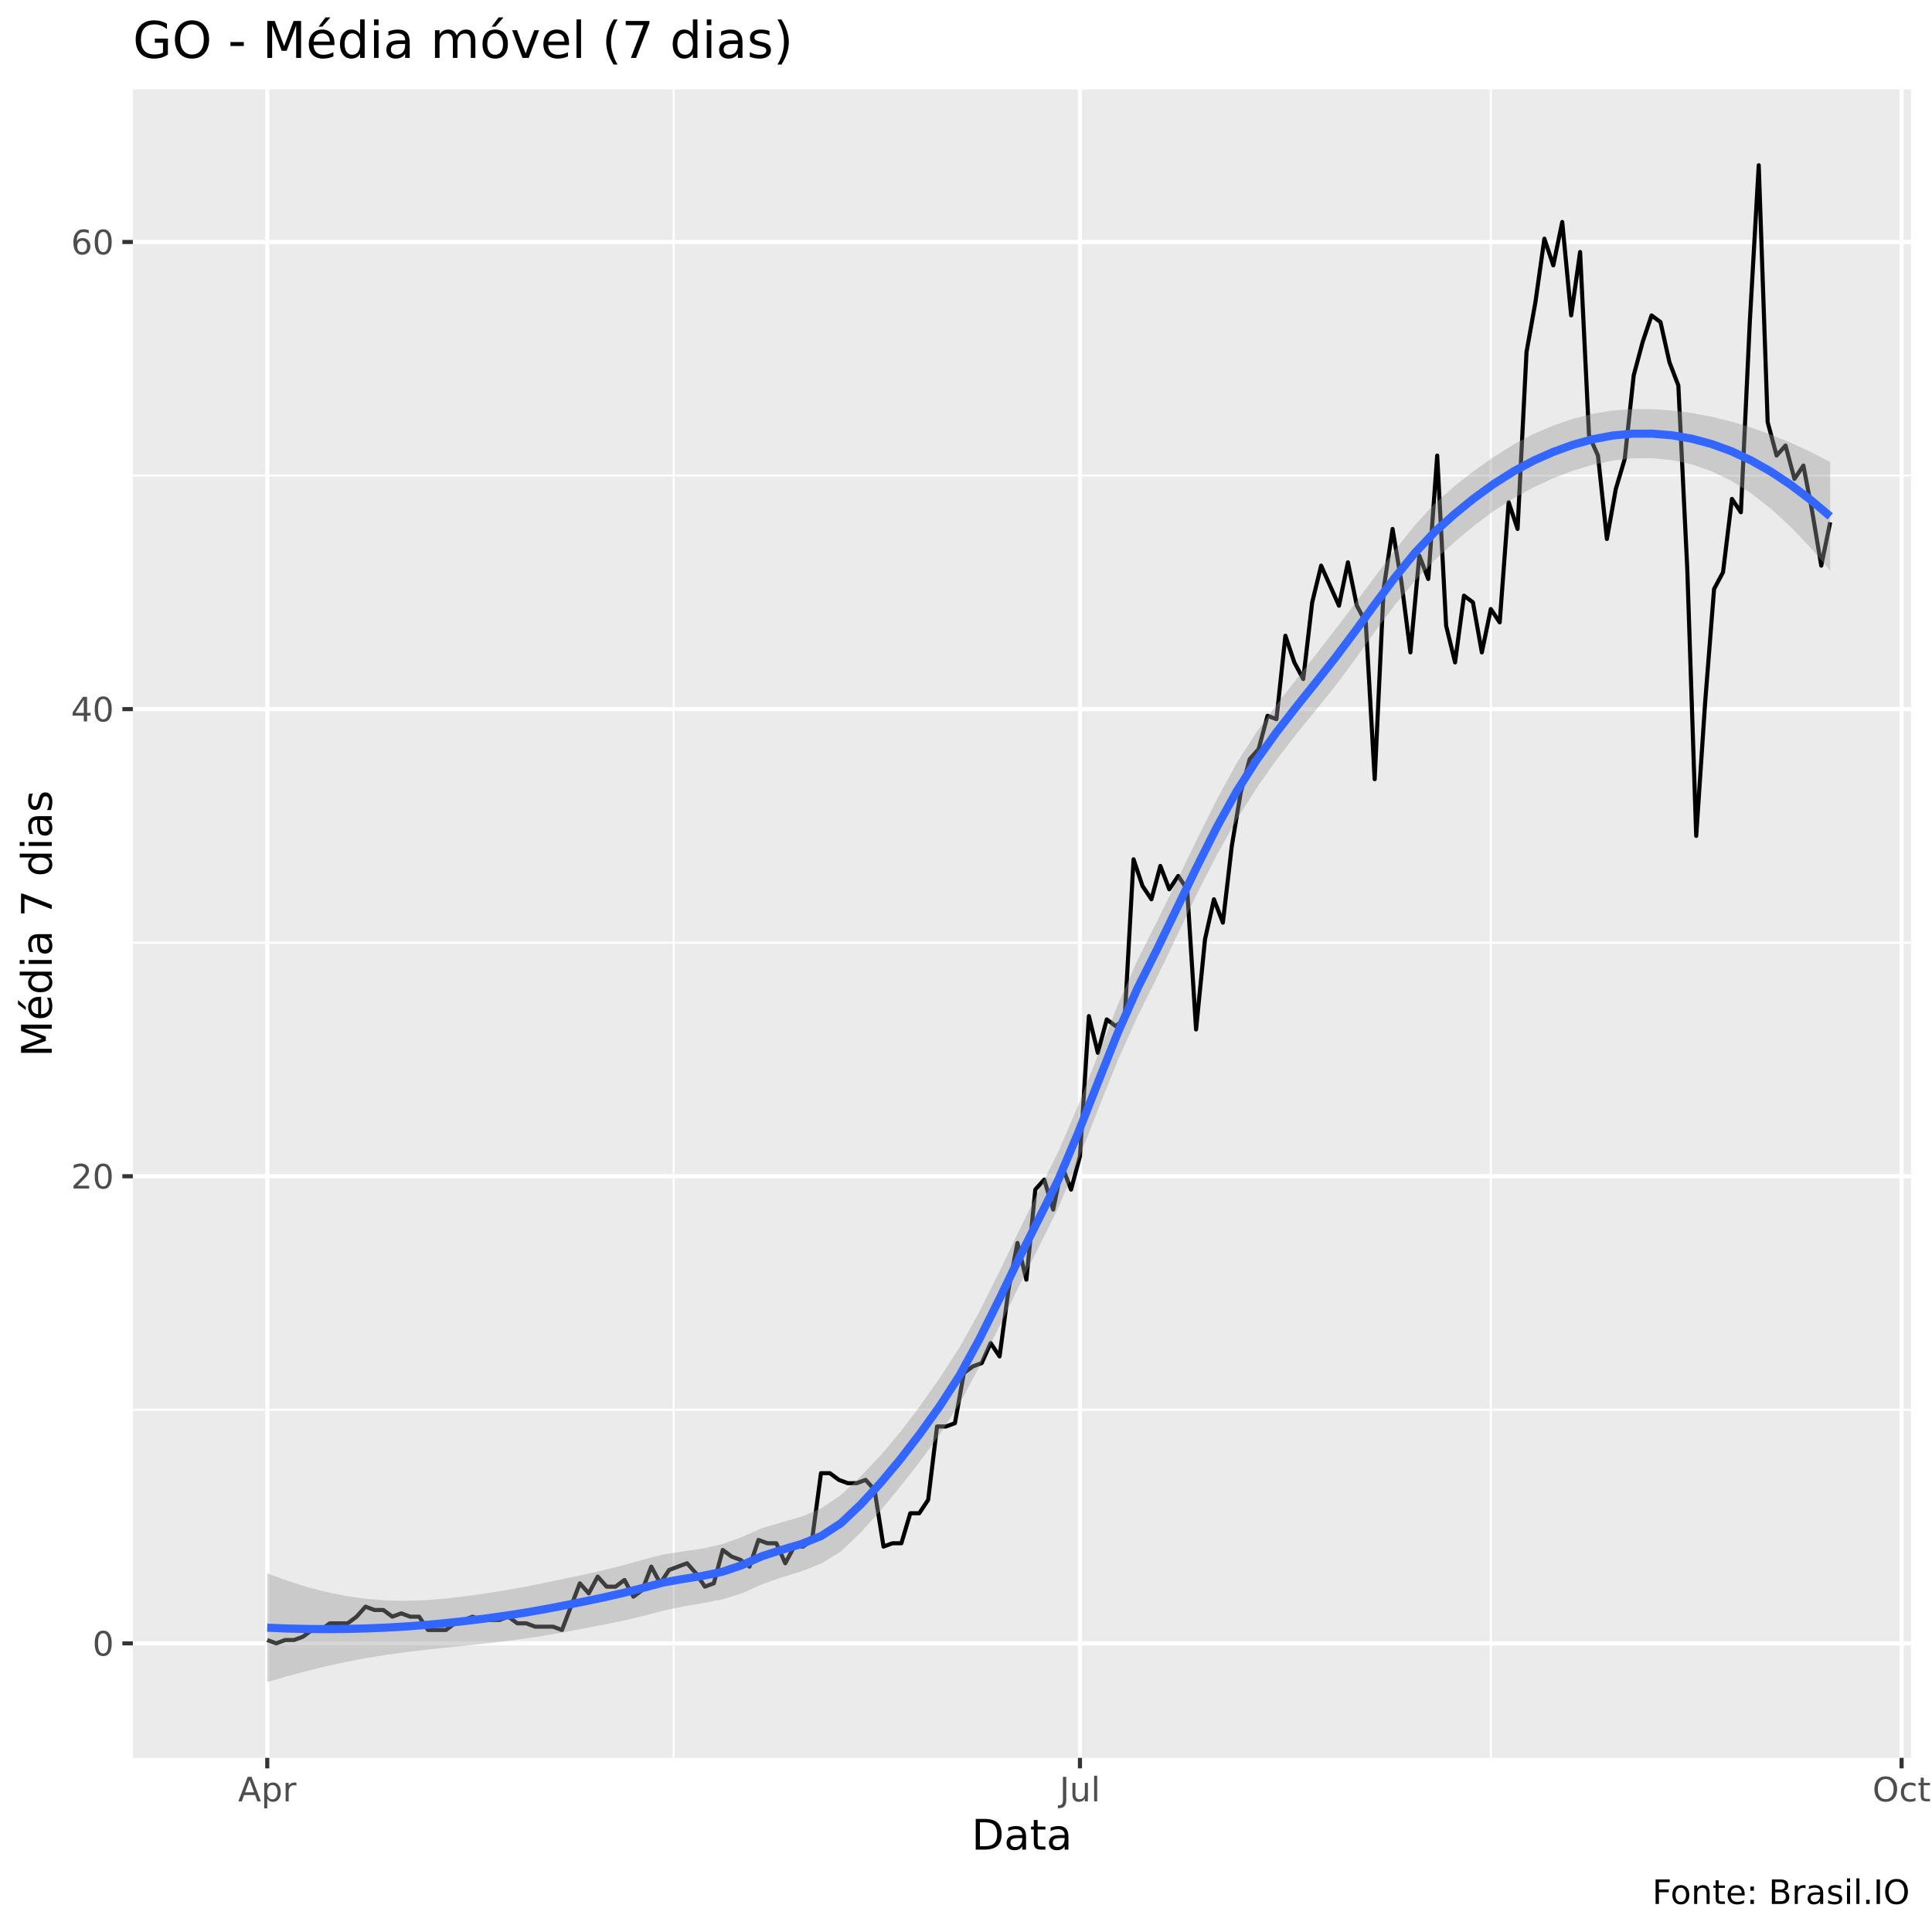
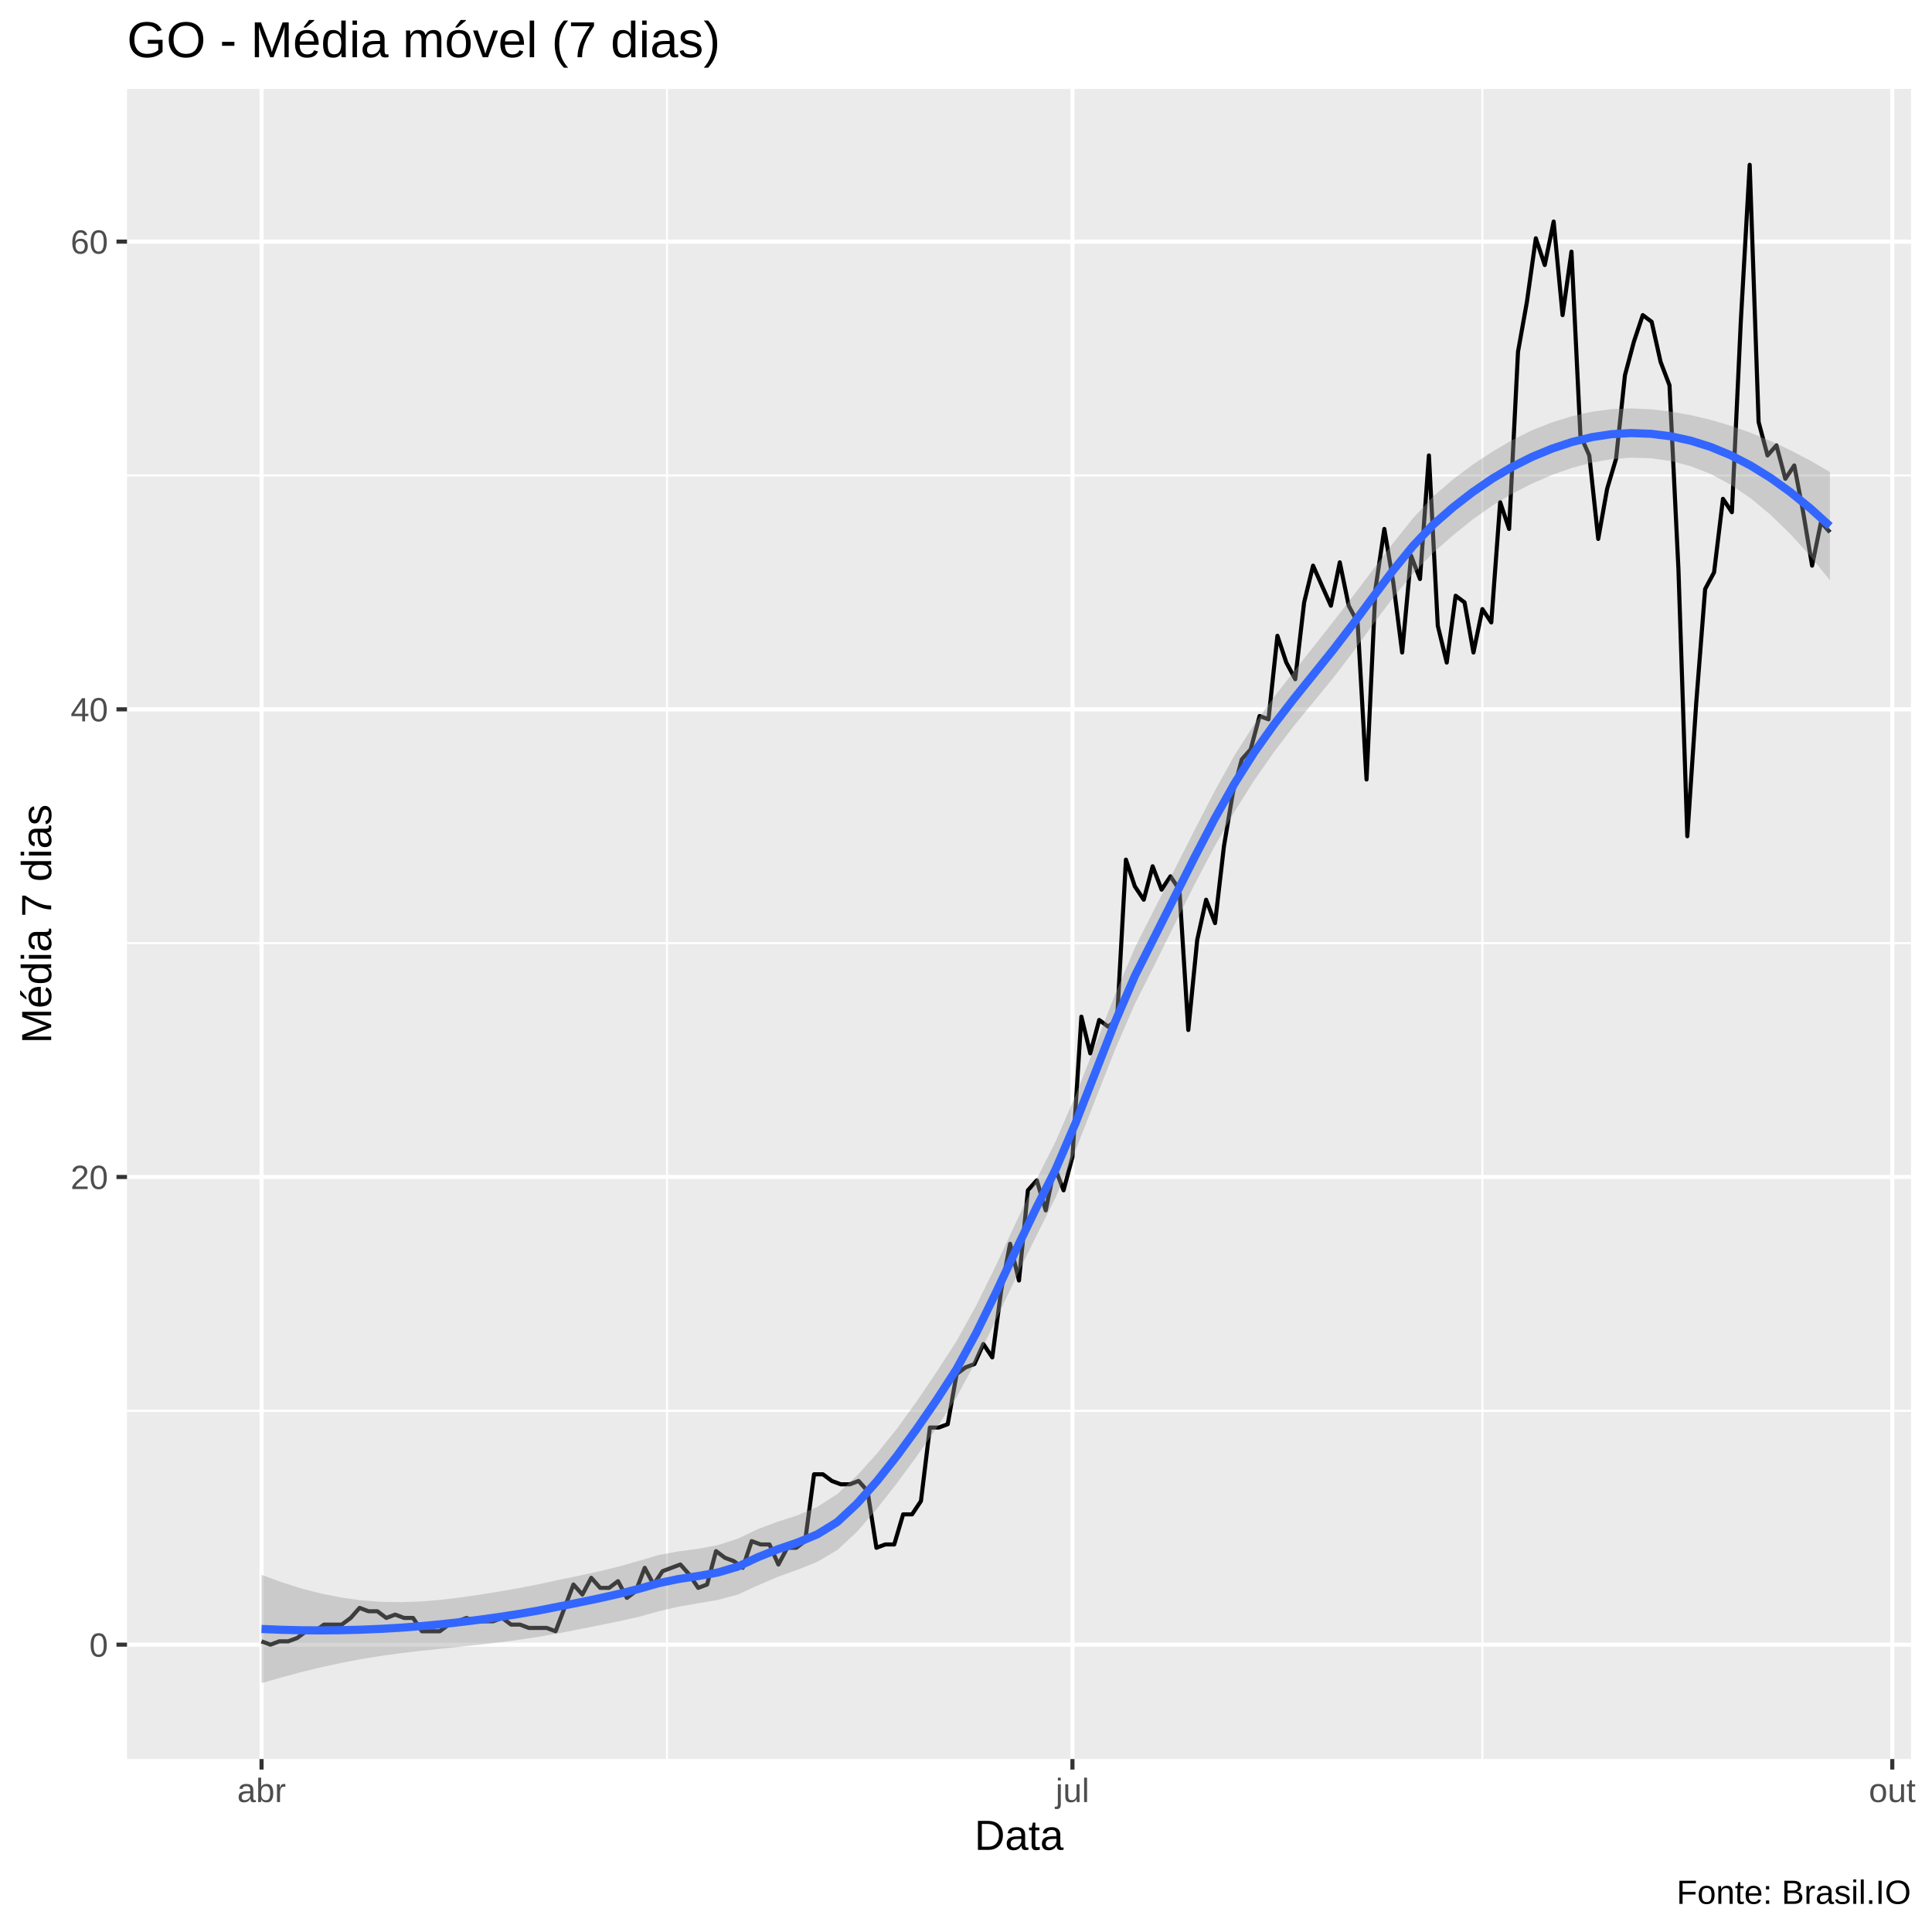
<svg xmlns="http://www.w3.org/2000/svg" viewBox="0 0 504.00 504.00">
  <defs>
    <style type="text/css">
    line, polyline, polygon, path, rect, circle {
      fill: none;
      stroke: #000000;
      stroke-linecap: round;
      stroke-linejoin: round;
      stroke-miterlimit: 10.00;
    }
  </style>
  </defs>
  <rect width="100%" height="100%" style="stroke: none; fill: #FFFFFF;" />
-   <rect x="0" y="0.00" width="504.00" height="504.00" style="stroke-width: 1.07; stroke: #FFFFFF; fill: #FFFFFF;" />
+   <rect x="0.00" y="0.00" width="504.00" height="504.00" style="stroke-width: 1.07; stroke: #FFFFFF; fill: #FFFFFF;" />
  <defs>
-     <clipPath id="cpMzQuNjZ8NDk4LjUyfDQ1OC41N3wyMy4zMw==">
-       <rect x="34.66" y="23.33" width="463.87" height="435.24" />
+     <clipPath id="cpMzMuMTN8NDk4LjUyfDQ1OC44OHwyMy4xOQ==">
+       <rect x="33.13" y="23.19" width="465.39" height="435.69" />
    </clipPath>
  </defs>
-   <rect x="34.66" y="23.33" width="463.87" height="435.24" style="stroke-width: 1.07; stroke: none; fill: #EBEBEB;" clip-path="url(#cpMzQuNjZ8NDk4LjUyfDQ1OC41N3wyMy4zMw==)" />
-   <polyline points="34.66,367.77 498.52,367.77 " style="stroke-width: 0.53; stroke: #FFFFFF; stroke-linecap: butt;" clip-path="url(#cpMzQuNjZ8NDk4LjUyfDQ1OC41N3wyMy4zMw==)" />
-   <polyline points="34.66,245.92 498.52,245.92 " style="stroke-width: 0.53; stroke: #FFFFFF; stroke-linecap: butt;" clip-path="url(#cpMzQuNjZ8NDk4LjUyfDQ1OC41N3wyMy4zMw==)" />
-   <polyline points="34.66,124.06 498.52,124.06 " style="stroke-width: 0.53; stroke: #FFFFFF; stroke-linecap: butt;" clip-path="url(#cpMzQuNjZ8NDk4LjUyfDQ1OC41N3wyMy4zMw==)" />
-   <polyline points="175.73,458.57 175.73,23.33 " style="stroke-width: 0.53; stroke: #FFFFFF; stroke-linecap: butt;" clip-path="url(#cpMzQuNjZ8NDk4LjUyfDQ1OC41N3wyMy4zMw==)" />
-   <polyline points="388.90,458.57 388.90,23.33 " style="stroke-width: 0.53; stroke: #FFFFFF; stroke-linecap: butt;" clip-path="url(#cpMzQuNjZ8NDk4LjUyfDQ1OC41N3wyMy4zMw==)" />
-   <polyline points="34.66,428.70 498.52,428.70 " style="stroke-width: 1.07; stroke: #FFFFFF; stroke-linecap: butt;" clip-path="url(#cpMzQuNjZ8NDk4LjUyfDQ1OC41N3wyMy4zMw==)" />
-   <polyline points="34.66,306.85 498.52,306.85 " style="stroke-width: 1.07; stroke: #FFFFFF; stroke-linecap: butt;" clip-path="url(#cpMzQuNjZ8NDk4LjUyfDQ1OC41N3wyMy4zMw==)" />
-   <polyline points="34.66,184.99 498.52,184.99 " style="stroke-width: 1.07; stroke: #FFFFFF; stroke-linecap: butt;" clip-path="url(#cpMzQuNjZ8NDk4LjUyfDQ1OC41N3wyMy4zMw==)" />
-   <polyline points="34.66,63.13 498.52,63.13 " style="stroke-width: 1.07; stroke: #FFFFFF; stroke-linecap: butt;" clip-path="url(#cpMzQuNjZ8NDk4LjUyfDQ1OC41N3wyMy4zMw==)" />
-   <polyline points="69.72,458.57 69.72,23.33 " style="stroke-width: 1.07; stroke: #FFFFFF; stroke-linecap: butt;" clip-path="url(#cpMzQuNjZ8NDk4LjUyfDQ1OC41N3wyMy4zMw==)" />
-   <polyline points="281.73,458.57 281.73,23.33 " style="stroke-width: 1.07; stroke: #FFFFFF; stroke-linecap: butt;" clip-path="url(#cpMzQuNjZ8NDk4LjUyfDQ1OC41N3wyMy4zMw==)" />
-   <polyline points="496.07,458.57 496.07,23.33 " style="stroke-width: 1.07; stroke: #FFFFFF; stroke-linecap: butt;" clip-path="url(#cpMzQuNjZ8NDk4LjUyfDQ1OC41N3wyMy4zMw==)" />
-   <polyline points="69.72,427.83 72.05,428.70 74.38,427.83 76.71,427.83 79.04,426.96 81.37,425.22 83.70,425.22 86.03,423.48 88.36,423.48 90.69,423.48 93.02,421.74 95.35,419.13 97.68,420.00 100.01,420.00 102.34,421.74 104.67,420.87 107.00,421.74 109.33,421.74 111.66,425.22 113.99,425.22 116.32,425.22 118.65,423.48 120.97,422.61 123.30,421.74 125.63,422.61 127.96,422.61 130.29,422.61 132.62,421.74 134.95,423.48 137.28,423.48 139.61,424.35 141.94,424.35 144.27,424.35 146.60,425.22 148.93,419.13 151.26,413.04 153.59,415.65 155.92,411.29 158.25,413.91 160.58,413.91 162.91,412.16 165.24,416.52 167.57,414.78 169.90,408.68 172.23,413.04 174.56,409.55 176.89,408.68 179.22,407.81 181.55,410.42 183.88,413.91 186.21,413.04 188.54,404.33 190.87,406.07 193.20,406.94 195.53,408.68 197.86,401.72 200.19,402.59 202.52,402.59 204.85,407.81 207.18,403.46 209.51,403.46 211.84,401.72 214.17,384.31 216.50,384.31 218.83,386.05 221.16,386.92 223.49,386.92 225.82,386.05 228.15,388.66 230.48,403.46 232.81,402.59 235.14,402.59 237.47,394.76 239.80,394.76 242.13,391.27 244.45,372.13 246.78,372.13 249.11,371.26 251.44,358.20 253.77,356.46 256.10,355.59 258.43,350.37 260.76,353.85 263.09,336.44 265.42,324.25 267.75,333.83 270.08,310.33 272.41,307.72 274.74,315.55 277.07,304.23 279.40,310.33 281.73,301.62 284.06,265.07 286.39,274.64 288.72,265.94 291.05,267.68 293.38,265.94 295.71,224.16 298.04,231.12 300.37,234.60 302.70,225.90 305.03,231.99 307.36,228.51 309.69,231.99 312.02,268.55 314.35,245.05 316.68,234.60 319.01,240.69 321.34,220.67 323.67,206.75 326.00,198.04 328.33,195.43 330.66,186.73 332.99,187.60 335.32,165.84 337.65,172.80 339.98,177.15 342.31,157.13 344.64,147.56 346.97,152.78 349.30,158.01 351.63,146.69 353.96,158.01 356.29,162.36 358.62,203.27 360.95,153.65 363.28,137.99 365.60,151.91 367.93,170.19 370.26,144.95 372.59,151.04 374.92,118.84 377.25,163.23 379.58,172.80 381.91,155.39 384.24,157.13 386.57,170.19 388.90,158.88 391.23,162.36 393.56,131.02 395.89,137.99 398.22,91.85 400.55,78.80 402.88,62.26 405.21,69.22 407.54,57.91 409.87,82.28 412.20,65.74 414.53,113.61 416.86,118.84 419.19,140.60 421.52,127.54 423.85,119.71 426.18,97.95 428.51,89.24 430.84,82.28 433.17,84.02 435.50,94.47 437.83,100.56 440.16,148.43 442.49,218.06 444.82,183.25 447.15,153.65 449.48,149.30 451.81,130.15 454.14,133.63 456.47,84.02 458.80,43.11 461.13,110.13 463.46,118.84 465.79,116.23 468.12,124.93 470.45,121.45 472.78,133.63 475.11,147.56 477.44,136.25 " style="stroke-width: 1.07; stroke-linecap: butt;" clip-path="url(#cpMzQuNjZ8NDk4LjUyfDQ1OC41N3wyMy4zMw==)" />
-   <polygon points="69.72,410.44 74.88,412.35 80.04,413.98 85.20,415.32 90.36,416.36 95.52,417.08 100.68,417.50 105.85,417.61 111.01,417.44 116.17,417.03 121.33,416.42 126.49,415.70 131.65,414.88 136.81,413.96 141.97,412.94 147.13,411.85 152.29,410.79 157.46,409.63 162.62,408.31 167.78,406.86 172.94,405.52 178.10,404.73 183.26,403.98 188.42,402.81 193.58,400.94 198.74,398.65 203.90,397.13 209.07,395.65 214.23,393.46 219.39,390.00 224.55,385.13 229.71,379.68 234.87,373.56 240.03,366.74 245.19,359.41 250.35,351.46 255.51,342.14 260.68,331.80 265.84,321.03 271.00,310.59 276.16,300.29 281.32,288.21 286.48,275.10 291.64,262.05 296.80,250.31 301.96,240.11 307.12,229.57 312.28,218.89 317.45,208.51 322.61,199.05 327.77,191.02 332.93,183.96 338.09,177.33 343.25,170.78 348.41,164.12 353.57,157.29 358.73,150.38 363.89,143.52 369.06,137.04 374.22,131.43 379.38,126.86 384.54,122.81 389.70,119.18 394.86,115.95 400.02,113.22 405.18,111.02 410.34,109.26 415.50,107.94 420.67,107.09 425.83,106.70 430.99,106.73 436.15,107.09 441.31,107.75 446.47,108.71 451.63,109.97 456.79,111.52 461.95,113.36 467.11,115.48 472.27,117.87 477.44,120.54 477.44,148.89 472.27,142.83 467.11,137.42 461.95,132.69 456.79,128.68 451.63,125.43 446.47,122.92 441.31,121.14 436.15,120.02 430.99,119.53 425.83,119.58 420.67,120.16 415.50,121.24 410.34,122.78 405.18,124.77 400.02,127.16 394.86,129.97 389.70,133.28 384.54,137.13 379.38,141.47 374.22,146.17 369.06,151.55 363.89,157.79 358.73,164.70 353.57,171.90 348.41,178.86 343.25,185.28 338.09,191.60 332.93,198.29 327.77,205.64 322.61,213.79 317.45,223.00 312.28,233.15 307.12,243.91 301.96,254.73 296.80,265.04 291.64,276.53 286.48,289.36 281.32,302.55 276.16,314.92 271.00,325.32 265.84,335.50 260.68,346.06 255.51,356.49 250.35,366.10 245.19,374.13 240.03,381.20 234.87,387.81 229.71,394.04 224.55,399.78 219.39,404.71 214.23,407.91 209.07,409.90 203.90,411.50 198.74,413.31 193.58,415.65 188.42,417.24 183.26,418.23 178.10,419.10 172.94,420.19 167.78,421.57 162.62,422.78 157.46,423.82 152.29,424.82 147.13,425.80 141.97,426.70 136.81,427.48 131.65,428.17 126.49,428.77 121.33,429.31 116.17,429.83 111.01,430.38 105.85,430.99 100.68,431.71 95.52,432.55 90.36,433.52 85.20,434.65 80.04,435.92 74.88,437.30 69.72,438.79 " style="stroke-width: 0.00; stroke: none; fill: #999999; fill-opacity: 0.40;" clip-path="url(#cpMzQuNjZ8NDk4LjUyfDQ1OC41N3wyMy4zMw==)" />
-   <polyline points="69.72,410.44 74.88,412.35 80.04,413.98 85.20,415.32 90.36,416.36 95.52,417.08 100.68,417.50 105.85,417.61 111.01,417.44 116.17,417.03 121.33,416.42 126.49,415.70 131.65,414.88 136.81,413.96 141.97,412.94 147.13,411.85 152.29,410.79 157.46,409.63 162.62,408.31 167.78,406.86 172.94,405.52 178.10,404.73 183.26,403.98 188.42,402.81 193.58,400.94 198.74,398.65 203.90,397.13 209.07,395.65 214.23,393.46 219.39,390.00 224.55,385.13 229.71,379.68 234.87,373.56 240.03,366.74 245.19,359.41 250.35,351.46 255.51,342.14 260.68,331.80 265.84,321.03 271.00,310.59 276.16,300.29 281.32,288.21 286.48,275.10 291.64,262.05 296.80,250.31 301.96,240.11 307.12,229.57 312.28,218.89 317.45,208.51 322.61,199.05 327.77,191.02 332.93,183.96 338.09,177.33 343.25,170.78 348.41,164.12 353.57,157.29 358.73,150.38 363.89,143.52 369.06,137.04 374.22,131.43 379.38,126.86 384.54,122.81 389.70,119.18 394.86,115.95 400.02,113.22 405.18,111.02 410.34,109.26 415.50,107.94 420.67,107.09 425.83,106.70 430.99,106.73 436.15,107.09 441.31,107.75 446.47,108.71 451.63,109.97 456.79,111.52 461.95,113.36 467.11,115.48 472.27,117.87 477.44,120.54 " style="stroke-width: 2.13; stroke: none;" clip-path="url(#cpMzQuNjZ8NDk4LjUyfDQ1OC41N3wyMy4zMw==)" />
-   <polyline points="477.44,148.89 472.27,142.83 467.11,137.42 461.95,132.69 456.79,128.68 451.63,125.43 446.47,122.92 441.31,121.14 436.15,120.02 430.99,119.53 425.83,119.58 420.67,120.16 415.50,121.24 410.34,122.78 405.18,124.77 400.02,127.16 394.86,129.97 389.70,133.28 384.54,137.13 379.38,141.47 374.22,146.17 369.06,151.55 363.89,157.79 358.73,164.70 353.57,171.90 348.41,178.86 343.25,185.28 338.09,191.60 332.93,198.29 327.77,205.64 322.61,213.79 317.45,223.00 312.28,233.15 307.12,243.91 301.96,254.73 296.80,265.04 291.64,276.53 286.48,289.36 281.32,302.55 276.16,314.92 271.00,325.32 265.84,335.50 260.68,346.06 255.51,356.49 250.35,366.10 245.19,374.13 240.03,381.20 234.87,387.81 229.71,394.04 224.55,399.78 219.39,404.71 214.23,407.91 209.07,409.90 203.90,411.50 198.74,413.31 193.58,415.65 188.42,417.24 183.26,418.23 178.10,419.10 172.94,420.19 167.78,421.57 162.62,422.78 157.46,423.82 152.29,424.82 147.13,425.80 141.97,426.70 136.81,427.48 131.65,428.17 126.49,428.77 121.33,429.31 116.17,429.83 111.01,430.38 105.85,430.99 100.68,431.71 95.52,432.55 90.36,433.52 85.20,434.65 80.04,435.92 74.88,437.30 69.72,438.79 " style="stroke-width: 2.13; stroke: none;" clip-path="url(#cpMzQuNjZ8NDk4LjUyfDQ1OC41N3wyMy4zMw==)" />
-   <polyline points="69.72,424.61 74.88,424.83 80.04,424.95 85.20,424.99 90.36,424.94 95.52,424.81 100.68,424.60 105.85,424.30 111.01,423.91 116.17,423.43 121.33,422.87 126.49,422.24 131.65,421.52 136.81,420.72 141.97,419.82 147.13,418.83 152.29,417.80 157.46,416.72 162.62,415.54 167.78,414.22 172.94,412.85 178.10,411.92 183.26,411.10 188.42,410.03 193.58,408.29 198.74,405.98 203.90,404.31 209.07,402.78 214.23,400.69 219.39,397.35 224.55,392.46 229.71,386.86 234.87,380.68 240.03,373.97 245.19,366.77 250.35,358.78 255.51,349.31 260.68,338.93 265.84,328.26 271.00,317.95 276.16,307.61 281.32,295.38 286.48,282.23 291.64,269.29 296.80,257.68 301.96,247.42 307.12,236.74 312.28,226.02 317.45,215.75 322.61,206.42 327.77,198.33 332.93,191.12 338.09,184.47 343.25,178.03 348.41,171.49 353.57,164.60 358.73,157.54 363.89,150.65 369.06,144.29 374.22,138.80 379.38,134.16 384.54,129.97 389.70,126.23 394.86,122.96 400.02,120.19 405.18,117.90 410.34,116.02 415.50,114.59 420.67,113.62 425.83,113.14 430.99,113.13 436.15,113.55 441.31,114.44 446.47,115.82 451.63,117.70 456.79,120.10 461.95,123.02 467.11,126.45 472.27,130.35 477.44,134.71 " style="stroke-width: 2.13; stroke: #3366FF; stroke-linecap: butt;" clip-path="url(#cpMzQuNjZ8NDk4LjUyfDQ1OC41N3wyMy4zMw==)" />
+   <rect x="33.13" y="23.19" width="465.39" height="435.69" style="stroke-width: 1.07; stroke: none; fill: #EBEBEB;" clip-path="url(#cpMzMuMTN8NDk4LjUyfDQ1OC44OHwyMy4xOQ==)" />
+   <polyline points="33.13,368.04 498.52,368.04 " style="stroke-width: 0.53; stroke: #FFFFFF; stroke-linecap: butt;" clip-path="url(#cpMzMuMTN8NDk4LjUyfDQ1OC44OHwyMy4xOQ==)" />
+   <polyline points="33.13,246.04 498.52,246.04 " style="stroke-width: 0.53; stroke: #FFFFFF; stroke-linecap: butt;" clip-path="url(#cpMzMuMTN8NDk4LjUyfDQ1OC44OHwyMy4xOQ==)" />
+   <polyline points="33.13,124.03 498.52,124.03 " style="stroke-width: 0.53; stroke: #FFFFFF; stroke-linecap: butt;" clip-path="url(#cpMzMuMTN8NDk4LjUyfDQ1OC44OHwyMy4xOQ==)" />
+   <polyline points="174.00,458.88 174.00,23.19 " style="stroke-width: 0.53; stroke: #FFFFFF; stroke-linecap: butt;" clip-path="url(#cpMzMuMTN8NDk4LjUyfDQ1OC44OHwyMy4xOQ==)" />
+   <polyline points="386.71,458.88 386.71,23.19 " style="stroke-width: 0.53; stroke: #FFFFFF; stroke-linecap: butt;" clip-path="url(#cpMzMuMTN8NDk4LjUyfDQ1OC44OHwyMy4xOQ==)" />
+   <polyline points="33.13,429.04 498.52,429.04 " style="stroke-width: 1.07; stroke: #FFFFFF; stroke-linecap: butt;" clip-path="url(#cpMzMuMTN8NDk4LjUyfDQ1OC44OHwyMy4xOQ==)" />
+   <polyline points="33.13,307.04 498.52,307.04 " style="stroke-width: 1.07; stroke: #FFFFFF; stroke-linecap: butt;" clip-path="url(#cpMzMuMTN8NDk4LjUyfDQ1OC44OHwyMy4xOQ==)" />
+   <polyline points="33.13,185.04 498.52,185.04 " style="stroke-width: 1.07; stroke: #FFFFFF; stroke-linecap: butt;" clip-path="url(#cpMzMuMTN8NDk4LjUyfDQ1OC44OHwyMy4xOQ==)" />
+   <polyline points="33.13,63.03 498.52,63.03 " style="stroke-width: 1.07; stroke: #FFFFFF; stroke-linecap: butt;" clip-path="url(#cpMzMuMTN8NDk4LjUyfDQ1OC44OHwyMy4xOQ==)" />
+   <polyline points="68.23,458.88 68.23,23.19 " style="stroke-width: 1.07; stroke: #FFFFFF; stroke-linecap: butt;" clip-path="url(#cpMzMuMTN8NDk4LjUyfDQ1OC44OHwyMy4xOQ==)" />
+   <polyline points="279.77,458.88 279.77,23.19 " style="stroke-width: 1.07; stroke: #FFFFFF; stroke-linecap: butt;" clip-path="url(#cpMzMuMTN8NDk4LjUyfDQ1OC44OHwyMy4xOQ==)" />
+   <polyline points="493.64,458.88 493.64,23.19 " style="stroke-width: 1.07; stroke: #FFFFFF; stroke-linecap: butt;" clip-path="url(#cpMzMuMTN8NDk4LjUyfDQ1OC44OHwyMy4xOQ==)" />
+   <polyline points="68.23,428.17 70.55,429.04 72.88,428.17 75.20,428.17 77.53,427.30 79.85,425.55 82.18,425.55 84.50,423.81 86.83,423.81 89.15,423.81 91.48,422.07 93.80,419.45 96.13,420.33 98.45,420.33 100.77,422.07 103.10,421.20 105.42,422.07 107.75,422.07 110.07,425.55 112.40,425.55 114.72,425.55 117.05,423.81 119.37,422.94 121.70,422.07 124.02,422.94 126.35,422.94 128.67,422.94 131.00,422.07 133.32,423.81 135.64,423.81 137.97,424.68 140.29,424.68 142.62,424.68 144.94,425.55 147.27,419.45 149.59,413.35 151.92,415.97 154.24,411.61 156.57,414.23 158.89,414.23 161.22,412.48 163.54,416.84 165.86,415.10 168.19,409.00 170.51,413.35 172.84,409.87 175.16,409.00 177.49,408.13 179.81,410.74 182.14,414.23 184.46,413.35 186.79,404.64 189.11,406.38 191.44,407.25 193.76,409.00 196.09,402.03 198.41,402.90 200.73,402.90 203.06,408.13 205.38,403.77 207.71,403.77 210.03,402.03 212.36,384.60 214.68,384.60 217.01,386.34 219.33,387.21 221.66,387.21 223.98,386.34 226.31,388.95 228.63,403.77 230.95,402.90 233.28,402.90 235.60,395.05 237.93,395.05 240.25,391.57 242.58,372.40 244.90,372.40 247.23,371.53 249.55,358.45 251.88,356.71 254.20,355.84 256.53,350.61 258.85,354.10 261.17,336.67 263.50,324.47 265.82,334.05 268.15,310.52 270.47,307.91 272.80,315.75 275.12,304.42 277.45,310.52 279.77,301.81 282.10,265.21 284.42,274.79 286.75,266.08 289.07,267.82 291.40,266.08 293.72,224.25 296.04,231.22 298.37,234.71 300.69,225.99 303.02,232.09 305.34,228.61 307.67,232.09 309.99,268.69 312.32,245.17 314.64,234.71 316.97,240.81 319.29,220.76 321.62,206.82 323.94,198.11 326.26,195.49 328.59,186.78 330.91,187.65 333.24,165.86 335.56,172.84 337.89,177.19 340.21,157.15 342.54,147.56 344.86,152.79 347.19,158.02 349.51,146.69 351.84,158.02 354.16,162.38 356.49,203.34 358.81,153.66 361.13,137.98 363.46,151.92 365.78,170.22 368.11,144.95 370.43,151.05 372.76,118.81 375.08,163.25 377.41,172.84 379.73,155.41 382.06,157.15 384.38,170.22 386.71,158.89 389.03,162.38 391.35,131.01 393.68,137.98 396.00,91.79 398.33,78.72 400.65,62.16 402.98,69.13 405.30,57.80 407.63,82.20 409.95,65.65 412.28,113.58 414.60,118.81 416.93,140.59 419.25,127.52 421.58,119.68 423.90,97.89 426.22,89.18 428.55,82.20 430.87,83.95 433.20,94.41 435.52,100.51 437.85,148.43 440.17,218.15 442.50,183.29 444.82,153.66 447.15,149.31 449.47,130.13 451.80,133.62 454.12,83.95 456.44,42.99 458.77,110.09 461.09,118.81 463.42,116.19 465.74,124.91 468.07,121.42 470.39,133.62 472.72,147.56 475.04,136.23 477.37,138.85 " style="stroke-width: 1.07; stroke-linecap: butt;" clip-path="url(#cpMzMuMTN8NDk4LjUyfDQ1OC44OHwyMy4xOQ==)" />
+   <polygon points="68.23,410.82 73.41,412.73 78.59,414.37 83.77,415.71 88.95,416.74 94.12,417.46 99.30,417.86 104.48,417.96 109.66,417.78 114.84,417.36 120.02,416.74 125.20,415.99 130.38,415.16 135.56,414.25 140.74,413.23 145.91,412.12 151.09,411.04 156.27,409.92 161.45,408.65 166.63,407.19 171.81,405.66 176.99,404.71 182.17,404.03 187.35,403.05 192.52,401.37 197.70,398.90 202.88,396.96 208.06,395.29 213.24,393.09 218.42,389.75 223.60,384.89 228.78,379.17 233.96,372.73 239.14,365.58 244.31,357.92 249.49,349.91 254.67,340.55 259.85,330.03 265.03,318.93 270.21,308.03 275.39,297.73 280.57,285.80 285.75,272.64 290.92,259.34 296.10,247.15 301.28,236.89 306.46,226.73 311.64,216.50 316.82,206.47 322.00,197.12 327.18,188.97 332.36,181.83 337.53,175.18 342.71,168.64 347.89,162.06 353.07,155.35 358.25,148.50 363.43,141.68 368.61,135.20 373.79,129.59 378.97,125.11 384.15,121.24 389.32,117.82 394.50,114.79 399.68,112.23 404.86,110.19 410.04,108.58 415.22,107.42 420.40,106.73 425.58,106.54 430.76,106.79 435.93,107.39 441.11,108.31 446.29,109.53 451.47,111.06 456.65,112.89 461.83,115.02 467.01,117.43 472.19,120.13 477.37,123.12 477.37,151.37 472.19,144.99 467.01,139.27 461.83,134.25 456.65,129.96 451.47,126.43 446.29,123.66 441.11,121.63 435.93,120.27 430.76,119.55 425.58,119.39 420.40,119.78 415.22,120.68 410.04,122.07 404.86,123.90 399.68,126.14 394.50,128.77 389.32,131.88 384.15,135.54 378.97,139.71 373.79,144.27 368.61,149.63 363.43,155.89 358.25,162.80 353.07,169.94 347.89,176.73 342.71,183.05 337.53,189.38 332.36,196.15 327.18,203.58 322.00,211.79 316.82,220.86 311.64,230.70 306.46,241.06 301.28,251.52 296.10,261.80 290.92,273.71 285.75,286.84 280.57,300.15 275.39,312.37 270.21,322.67 265.03,333.28 259.85,344.23 254.67,354.92 249.49,364.56 244.31,372.54 239.14,379.92 233.96,386.94 228.78,393.56 223.60,399.55 218.42,404.36 213.24,407.41 208.06,409.50 202.88,411.37 197.70,413.57 192.52,415.97 187.35,417.35 182.17,418.24 176.99,419.14 171.81,420.34 166.63,421.78 161.45,422.94 156.27,423.99 151.09,425.02 145.91,426.03 140.74,426.95 135.56,427.74 130.38,428.43 125.20,429.04 120.02,429.59 114.84,430.12 109.66,430.66 104.48,431.28 99.30,431.99 94.12,432.83 88.95,433.81 83.77,434.94 78.59,436.20 73.41,437.59 68.23,439.07 " style="stroke-width: 0.00; stroke: none; fill: #999999; fill-opacity: 0.40;" clip-path="url(#cpMzMuMTN8NDk4LjUyfDQ1OC44OHwyMy4xOQ==)" />
+   <polyline points="68.23,410.82 73.41,412.73 78.59,414.37 83.77,415.71 88.95,416.74 94.12,417.46 99.30,417.86 104.48,417.96 109.66,417.78 114.84,417.36 120.02,416.74 125.20,415.99 130.38,415.16 135.56,414.25 140.74,413.23 145.91,412.12 151.09,411.04 156.27,409.92 161.45,408.65 166.63,407.19 171.81,405.66 176.99,404.71 182.17,404.03 187.35,403.05 192.52,401.37 197.70,398.90 202.88,396.96 208.06,395.29 213.24,393.09 218.42,389.75 223.60,384.89 228.78,379.17 233.96,372.73 239.14,365.58 244.31,357.92 249.49,349.91 254.67,340.55 259.85,330.03 265.03,318.93 270.21,308.03 275.39,297.73 280.57,285.80 285.75,272.64 290.92,259.34 296.10,247.15 301.28,236.89 306.46,226.73 311.64,216.50 316.82,206.47 322.00,197.12 327.18,188.97 332.36,181.83 337.53,175.18 342.71,168.64 347.89,162.06 353.07,155.35 358.25,148.50 363.43,141.68 368.61,135.20 373.79,129.59 378.97,125.11 384.15,121.24 389.32,117.82 394.50,114.79 399.68,112.23 404.86,110.19 410.04,108.58 415.22,107.42 420.40,106.73 425.58,106.54 430.76,106.79 435.93,107.39 441.11,108.31 446.29,109.53 451.47,111.06 456.65,112.89 461.83,115.02 467.01,117.43 472.19,120.13 477.37,123.12 " style="stroke-width: 2.13; stroke: none;" clip-path="url(#cpMzMuMTN8NDk4LjUyfDQ1OC44OHwyMy4xOQ==)" />
+   <polyline points="477.37,151.37 472.19,144.99 467.01,139.27 461.83,134.25 456.65,129.96 451.47,126.43 446.29,123.66 441.11,121.63 435.93,120.27 430.76,119.55 425.58,119.39 420.40,119.78 415.22,120.68 410.04,122.07 404.86,123.90 399.68,126.14 394.50,128.77 389.32,131.88 384.15,135.54 378.97,139.71 373.79,144.27 368.61,149.63 363.43,155.89 358.25,162.80 353.07,169.94 347.89,176.73 342.71,183.05 337.53,189.38 332.36,196.15 327.18,203.58 322.00,211.79 316.82,220.86 311.64,230.70 306.46,241.06 301.28,251.52 296.10,261.80 290.92,273.71 285.75,286.84 280.57,300.15 275.39,312.37 270.21,322.67 265.03,333.28 259.85,344.23 254.67,354.92 249.49,364.56 244.31,372.54 239.14,379.92 233.96,386.94 228.78,393.56 223.60,399.55 218.42,404.36 213.24,407.41 208.06,409.50 202.88,411.37 197.70,413.57 192.52,415.97 187.35,417.35 182.17,418.24 176.99,419.14 171.81,420.34 166.63,421.78 161.45,422.94 156.27,423.99 151.09,425.02 145.91,426.03 140.74,426.95 135.56,427.74 130.38,428.43 125.20,429.04 120.02,429.59 114.84,430.12 109.66,430.66 104.48,431.28 99.30,431.99 94.12,432.83 88.95,433.81 83.77,434.94 78.59,436.20 73.41,437.59 68.23,439.07 " style="stroke-width: 2.13; stroke: none;" clip-path="url(#cpMzMuMTN8NDk4LjUyfDQ1OC44OHwyMy4xOQ==)" />
+   <polyline points="68.23,424.95 73.41,425.16 78.59,425.29 83.77,425.32 88.95,425.27 94.12,425.14 99.30,424.92 104.48,424.62 109.66,424.22 114.84,423.74 120.02,423.16 125.20,422.52 130.38,421.80 135.56,420.99 140.74,420.09 145.91,419.07 151.09,418.03 156.27,416.96 161.45,415.79 166.63,414.49 171.81,413.00 176.99,411.92 182.17,411.13 187.35,410.20 192.52,408.67 197.70,406.23 202.88,404.17 208.06,402.40 213.24,400.25 218.42,397.05 223.60,392.22 228.78,386.37 233.96,379.83 239.14,372.75 244.31,365.23 249.49,357.23 254.67,347.74 259.85,337.13 265.03,326.10 270.21,315.35 275.39,305.05 280.57,292.97 285.75,279.74 290.92,266.52 296.10,254.48 301.28,244.21 306.46,233.90 311.64,223.60 316.82,213.66 322.00,204.46 327.18,196.28 332.36,188.99 337.53,182.28 342.71,175.85 347.89,169.40 353.07,162.64 358.25,155.65 363.43,148.78 368.61,142.42 373.79,136.93 378.97,132.41 384.15,128.39 389.32,124.85 394.50,121.78 399.68,119.18 404.86,117.04 410.04,115.32 415.22,114.05 420.40,113.26 425.58,112.97 430.76,113.17 435.93,113.83 441.11,114.97 446.29,116.60 451.47,118.75 456.65,121.43 461.83,124.63 467.01,128.35 472.19,132.56 477.37,137.24 " style="stroke-width: 2.13; stroke: #3366FF; stroke-linecap: butt;" clip-path="url(#cpMzMuMTN8NDk4LjUyfDQ1OC44OHwyMy4xOQ==)" />
  <defs>
    <clipPath id="cpMC4wMHw1MDQuMDB8NTA0LjAwfDAuMDA=">
      <rect x="0.00" y="0.00" width="504.00" height="504.00" />
    </clipPath>
  </defs>
  <g clip-path="url(#cpMC4wMHw1MDQuMDB8NTA0LjAwfDAuMDA=)">
-     <text x="24.13" y="431.91" style="font-size: 8.80px; fill: #4D4D4D; font-family: DejaVu Sans;" textLength="5.60px" lengthAdjust="spacingAndGlyphs">0</text>
+     <text x="23.30" y="432.19" style="font-size: 8.80px; fill: #4D4D4D; font-family: Arial;" textLength="4.89px" lengthAdjust="spacingAndGlyphs">0</text>
  </g>
  <g clip-path="url(#cpMC4wMHw1MDQuMDB8NTA0LjAwfDAuMDA=)">
-     <text x="18.53" y="310.05" style="font-size: 8.80px; fill: #4D4D4D; font-family: DejaVu Sans;" textLength="11.20px" lengthAdjust="spacingAndGlyphs">20</text>
+     <text x="18.41" y="310.19" style="font-size: 8.80px; fill: #4D4D4D; font-family: Arial;" textLength="9.79px" lengthAdjust="spacingAndGlyphs">20</text>
  </g>
  <g clip-path="url(#cpMC4wMHw1MDQuMDB8NTA0LjAwfDAuMDA=)">
-     <text x="18.53" y="188.20" style="font-size: 8.80px; fill: #4D4D4D; font-family: DejaVu Sans;" textLength="11.20px" lengthAdjust="spacingAndGlyphs">40</text>
+     <text x="18.41" y="188.19" style="font-size: 8.80px; fill: #4D4D4D; font-family: Arial;" textLength="9.79px" lengthAdjust="spacingAndGlyphs">40</text>
  </g>
  <g clip-path="url(#cpMC4wMHw1MDQuMDB8NTA0LjAwfDAuMDA=)">
-     <text x="18.53" y="66.34" style="font-size: 8.80px; fill: #4D4D4D; font-family: DejaVu Sans;" textLength="11.20px" lengthAdjust="spacingAndGlyphs">60</text>
+     <text x="18.41" y="66.18" style="font-size: 8.80px; fill: #4D4D4D; font-family: Arial;" textLength="9.79px" lengthAdjust="spacingAndGlyphs">60</text>
  </g>
-   <polyline points="31.92,428.70 34.66,428.70 " style="stroke-width: 1.07; stroke: #333333; stroke-linecap: butt;" clip-path="url(#cpMC4wMHw1MDQuMDB8NTA0LjAwfDAuMDA=)" />
-   <polyline points="31.92,306.85 34.66,306.85 " style="stroke-width: 1.07; stroke: #333333; stroke-linecap: butt;" clip-path="url(#cpMC4wMHw1MDQuMDB8NTA0LjAwfDAuMDA=)" />
-   <polyline points="31.92,184.99 34.66,184.99 " style="stroke-width: 1.07; stroke: #333333; stroke-linecap: butt;" clip-path="url(#cpMC4wMHw1MDQuMDB8NTA0LjAwfDAuMDA=)" />
-   <polyline points="31.92,63.13 34.66,63.13 " style="stroke-width: 1.07; stroke: #333333; stroke-linecap: butt;" clip-path="url(#cpMC4wMHw1MDQuMDB8NTA0LjAwfDAuMDA=)" />
-   <polyline points="69.72,461.31 69.72,458.57 " style="stroke-width: 1.07; stroke: #333333; stroke-linecap: butt;" clip-path="url(#cpMC4wMHw1MDQuMDB8NTA0LjAwfDAuMDA=)" />
-   <polyline points="281.73,461.31 281.73,458.57 " style="stroke-width: 1.07; stroke: #333333; stroke-linecap: butt;" clip-path="url(#cpMC4wMHw1MDQuMDB8NTA0LjAwfDAuMDA=)" />
-   <polyline points="496.07,461.31 496.07,458.57 " style="stroke-width: 1.07; stroke: #333333; stroke-linecap: butt;" clip-path="url(#cpMC4wMHw1MDQuMDB8NTA0LjAwfDAuMDA=)" />
+   <polyline points="30.39,429.04 33.13,429.04 " style="stroke-width: 1.07; stroke: #333333; stroke-linecap: butt;" clip-path="url(#cpMC4wMHw1MDQuMDB8NTA0LjAwfDAuMDA=)" />
+   <polyline points="30.39,307.04 33.13,307.04 " style="stroke-width: 1.07; stroke: #333333; stroke-linecap: butt;" clip-path="url(#cpMC4wMHw1MDQuMDB8NTA0LjAwfDAuMDA=)" />
+   <polyline points="30.39,185.04 33.13,185.04 " style="stroke-width: 1.07; stroke: #333333; stroke-linecap: butt;" clip-path="url(#cpMC4wMHw1MDQuMDB8NTA0LjAwfDAuMDA=)" />
+   <polyline points="30.39,63.03 33.13,63.03 " style="stroke-width: 1.07; stroke: #333333; stroke-linecap: butt;" clip-path="url(#cpMC4wMHw1MDQuMDB8NTA0LjAwfDAuMDA=)" />
+   <polyline points="68.23,461.62 68.23,458.88 " style="stroke-width: 1.07; stroke: #333333; stroke-linecap: butt;" clip-path="url(#cpMC4wMHw1MDQuMDB8NTA0LjAwfDAuMDA=)" />
+   <polyline points="279.77,461.62 279.77,458.88 " style="stroke-width: 1.07; stroke: #333333; stroke-linecap: butt;" clip-path="url(#cpMC4wMHw1MDQuMDB8NTA0LjAwfDAuMDA=)" />
+   <polyline points="493.64,461.62 493.64,458.88 " style="stroke-width: 1.07; stroke: #333333; stroke-linecap: butt;" clip-path="url(#cpMC4wMHw1MDQuMDB8NTA0LjAwfDAuMDA=)" />
  <g clip-path="url(#cpMC4wMHw1MDQuMDB8NTA0LjAwfDAuMDA=)">
-     <text x="62.11" y="469.92" style="font-size: 8.80px; fill: #4D4D4D; font-family: DejaVu Sans;" textLength="15.22px" lengthAdjust="spacingAndGlyphs">Apr</text>
+     <text x="61.87" y="470.11" style="font-size: 8.80px; fill: #4D4D4D; font-family: Arial;" textLength="12.72px" lengthAdjust="spacingAndGlyphs">abr</text>
  </g>
  <g clip-path="url(#cpMC4wMHw1MDQuMDB8NTA0LjAwfDAuMDA=)">
-     <text x="276.42" y="469.92" style="font-size: 8.80px; fill: #4D4D4D; font-family: DejaVu Sans;" textLength="10.62px" lengthAdjust="spacingAndGlyphs">Jul</text>
+     <text x="275.37" y="470.11" style="font-size: 8.80px; fill: #4D4D4D; font-family: Arial;" textLength="8.80px" lengthAdjust="spacingAndGlyphs">jul</text>
  </g>
  <g clip-path="url(#cpMC4wMHw1MDQuMDB8NTA0LjAwfDAuMDA=)">
-     <text x="488.47" y="469.92" style="font-size: 8.80px; fill: #4D4D4D; font-family: DejaVu Sans;" textLength="15.22px" lengthAdjust="spacingAndGlyphs">Oct</text>
+     <text x="487.52" y="470.11" style="font-size: 8.80px; fill: #4D4D4D; font-family: Arial;" textLength="12.23px" lengthAdjust="spacingAndGlyphs">out</text>
  </g>
  <g clip-path="url(#cpMC4wMHw1MDQuMDB8NTA0LjAwfDAuMDA=)">
-     <text x="253.46" y="482.51" style="font-size: 11.00px; font-family: DejaVu Sans;" textLength="26.26px" lengthAdjust="spacingAndGlyphs">Data</text>
+     <text x="254.21" y="482.57" style="font-size: 11.00px; font-family: Arial;" textLength="23.24px" lengthAdjust="spacingAndGlyphs">Data</text>
  </g>
  <g clip-path="url(#cpMC4wMHw1MDQuMDB8NTA0LjAwfDAuMDA=)">
-     <text transform="translate(13.50,275.72) rotate(-90)" style="font-size: 11.00px; font-family: DejaVu Sans;" textLength="69.54px" lengthAdjust="spacingAndGlyphs">Média 7 dias</text>
+     <text transform="translate(13.35,272.22) rotate(-90)" style="font-size: 11.00px; font-family: Arial;" textLength="62.37px" lengthAdjust="spacingAndGlyphs">Média 7 dias</text>
  </g>
  <g clip-path="url(#cpMC4wMHw1MDQuMDB8NTA0LjAwfDAuMDA=)">
-     <text x="34.66" y="15.10" style="font-size: 13.20px; font-family: DejaVu Sans;" textLength="172.25px" lengthAdjust="spacingAndGlyphs">GO - Média móvel (7 dias)</text>
+     <text x="33.13" y="14.93" style="font-size: 13.20px; font-family: Arial;" textLength="154.78px" lengthAdjust="spacingAndGlyphs">GO - Média móvel (7 dias)</text>
  </g>
  <g clip-path="url(#cpMC4wMHw1MDQuMDB8NTA0LjAwfDAuMDA=)">
-     <text x="431.03" y="496.69" style="font-size: 8.80px; font-family: DejaVu Sans;" textLength="67.49px" lengthAdjust="spacingAndGlyphs">Fonte: Brasil.IO</text>
+     <text x="437.39" y="496.67" style="font-size: 8.80px; font-family: Arial;" textLength="61.13px" lengthAdjust="spacingAndGlyphs">Fonte: Brasil.IO</text>
  </g>
</svg>
